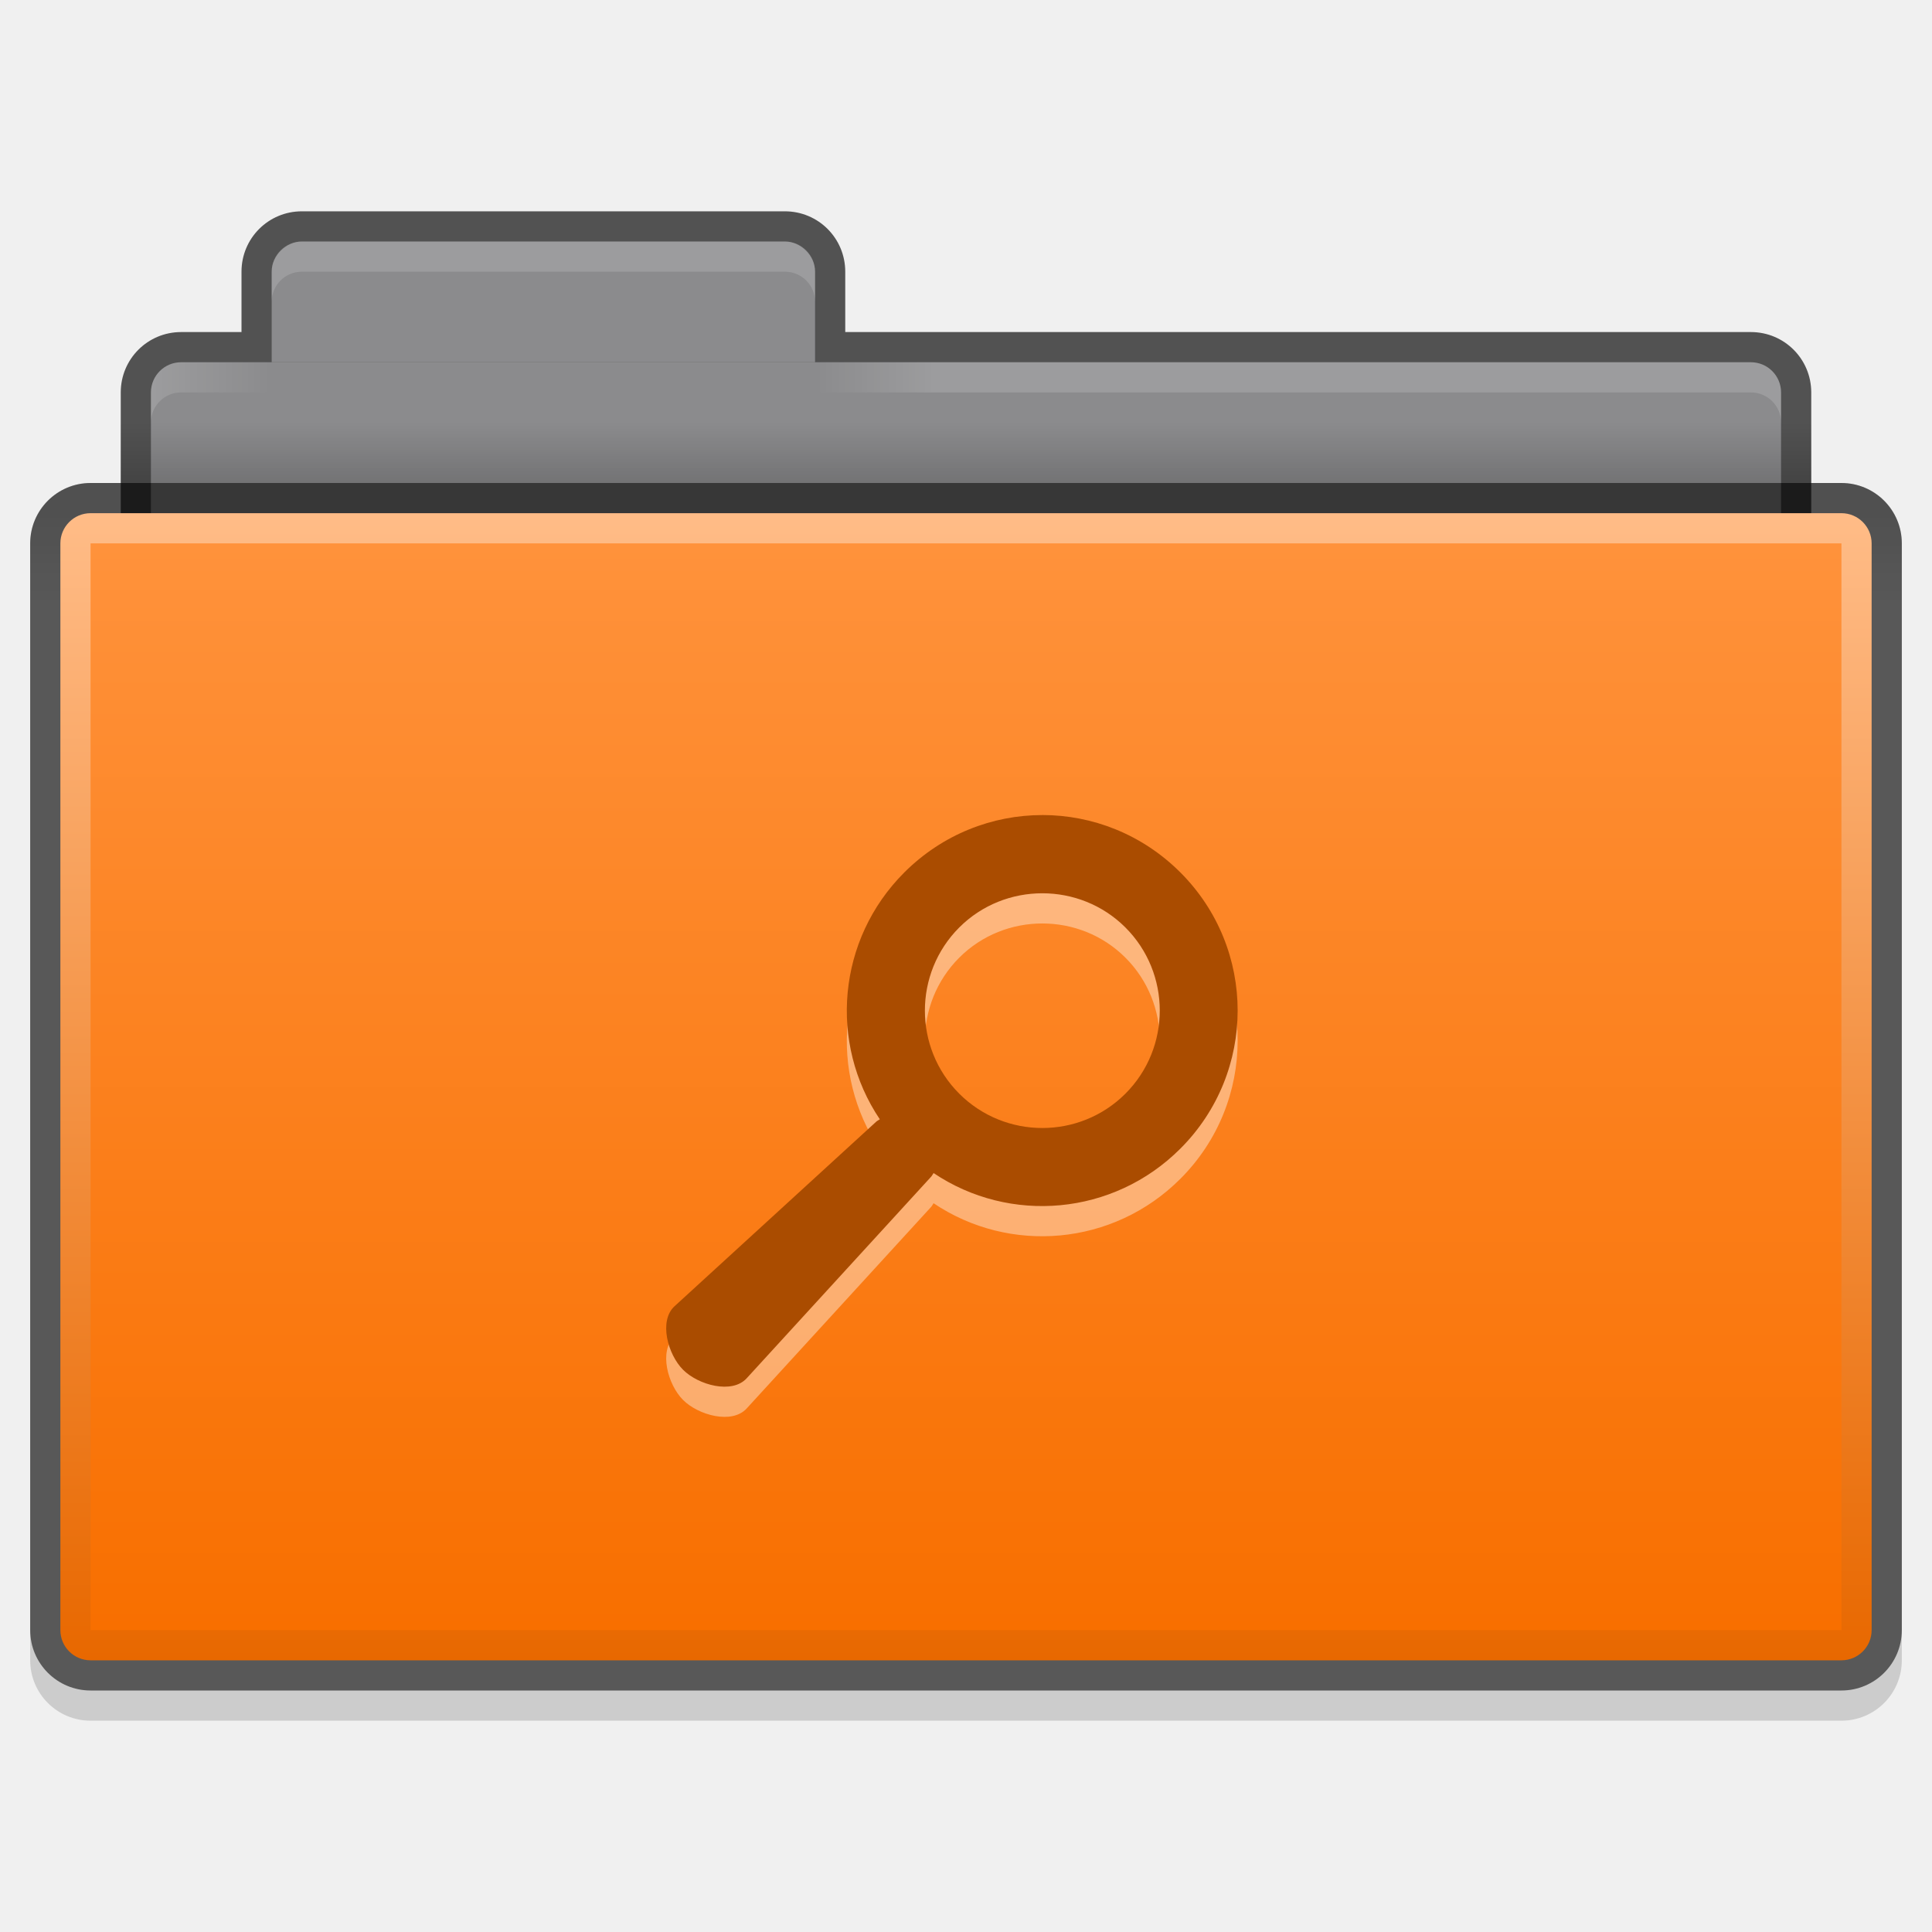
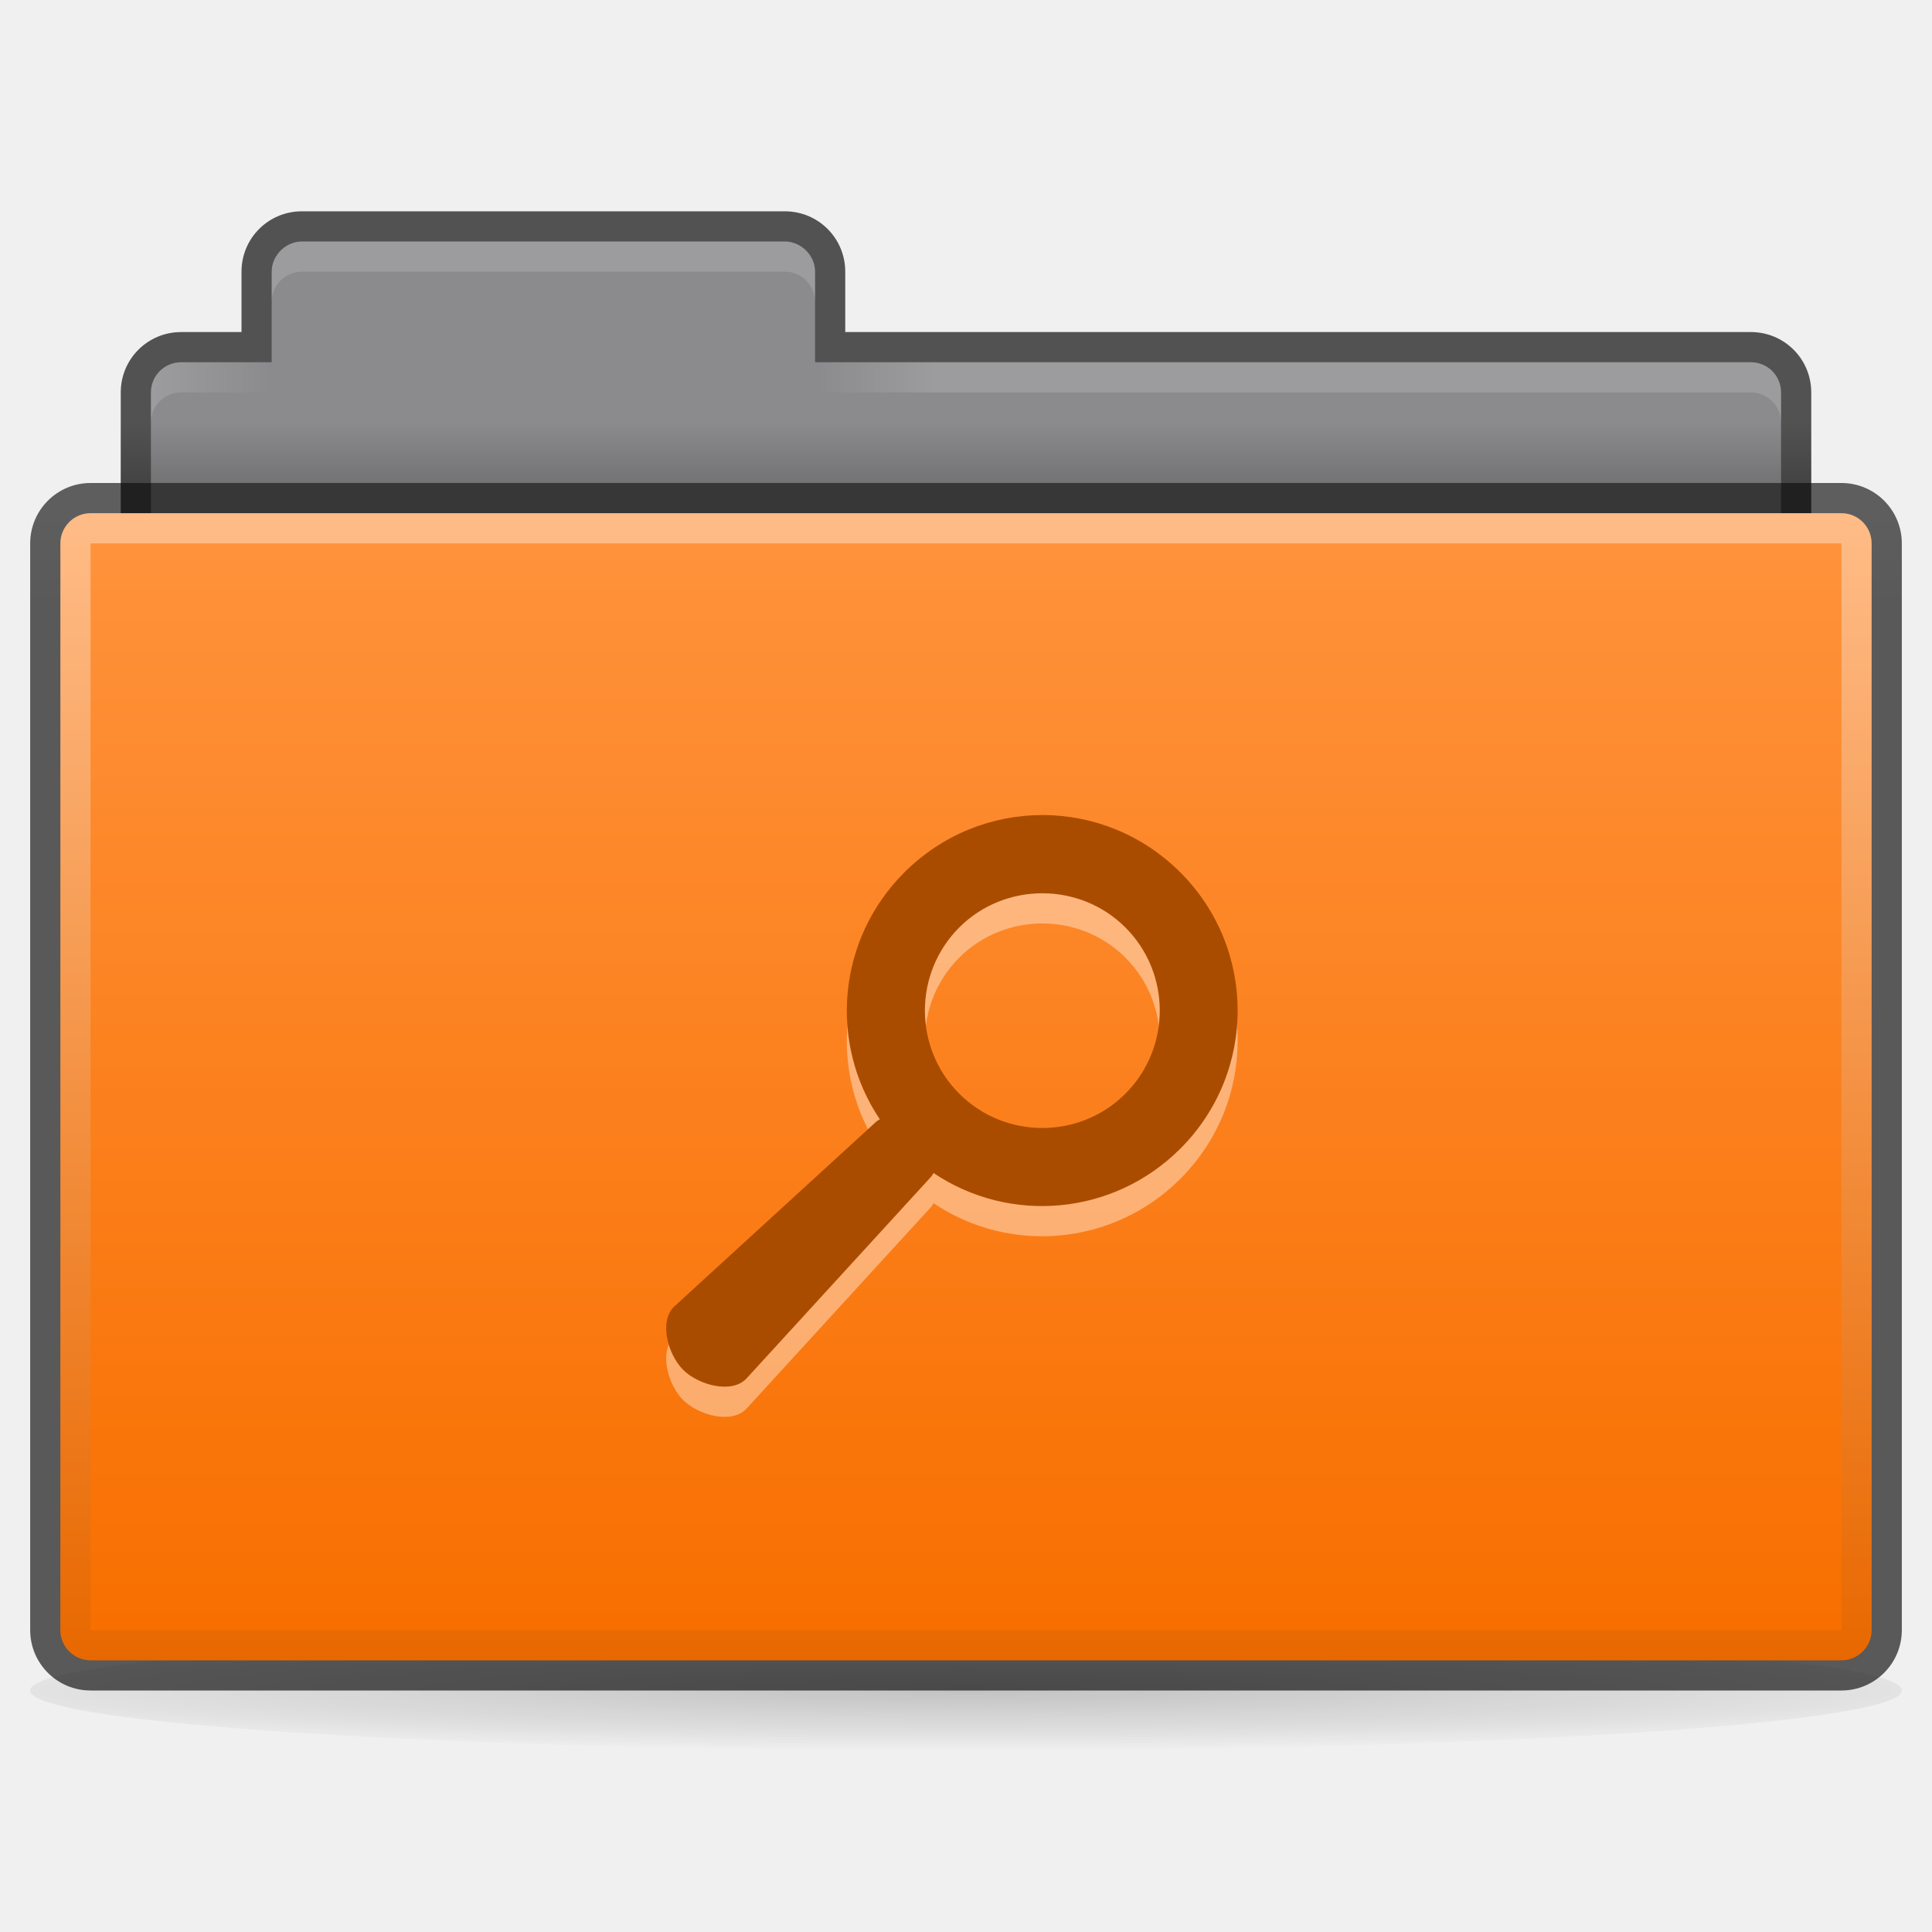
<svg xmlns="http://www.w3.org/2000/svg" xmlns:xlink="http://www.w3.org/1999/xlink" id="svg2" version="1.1" width="64" height="64">
  <defs id="defs6">
-     <linearGradient id="linearGradient4270">
-       <stop id="stop4272" offset="0" style="stop-color:#000000;stop-opacity:0.608" />
-       <stop id="stop4274" offset="1" style="stop-color:#000000;stop-opacity:0.569" />
+     <linearGradient id="linearGradient4281">
+       <stop style="stop-color:#000000;stop-opacity:0.608" offset="0" id="stop4283" />
+       <stop style="stop-color:#000000;stop-opacity:0.627" offset="1" id="stop4285" />
    </linearGradient>
    <linearGradient id="linearGradient3930">
      <stop style="stop-color:#ffffff;stop-opacity:1;" offset="0" id="stop3932" />
      <stop style="stop-color:#ffffff;stop-opacity:0;" offset="1" id="stop3934" />
    </linearGradient>
    <linearGradient id="linearGradient3829">
      <stop style="stop-color:#000000;stop-opacity:1;" offset="0" id="stop3831" />
      <stop style="stop-color:#000000;stop-opacity:0;" offset="1" id="stop3833" />
    </linearGradient>
    <linearGradient xlink:href="#linearGradient3927-9" id="linearGradient3933" x1="25" y1="16" x2="25" y2="39" gradientUnits="userSpaceOnUse" gradientTransform="matrix(1.567568,0,0,1.565217,-4.837838,-24.04348)" />
    <linearGradient xlink:href="#linearGradient3789" id="linearGradient3965" x1="25" y1="27" x2="25" y2="52" gradientUnits="userSpaceOnUse" gradientTransform="matrix(1.538461,0,0,1.52,-8.769231,-41.04)" />
-     <linearGradient xlink:href="#linearGradient4270" id="linearGradient3794" x1="23.5" y1="10.775" x2="23.5" y2="13.1" gradientUnits="userSpaceOnUse" gradientTransform="matrix(1.377778,0,0,1.290323,-0.3777775,-13.90323)" />
+     <linearGradient xlink:href="#linearGradient4281" id="linearGradient3794" x1="23.5" y1="10.775" x2="23.5" y2="13.1" gradientUnits="userSpaceOnUse" gradientTransform="matrix(1.377778,0,0,1.290323,-0.3777775,-13.90323)" />
    <linearGradient xlink:href="#linearGradient3829" id="linearGradient3835" x1="22" y1="11" x2="22" y2="9" gradientUnits="userSpaceOnUse" gradientTransform="matrix(1.4,0,0,1,-1.6,-12)" />
    <linearGradient xlink:href="#linearGradient3930" id="linearGradient3936" x1="5" y1="-4" x2="9" y2="-4" gradientUnits="userSpaceOnUse" />
    <linearGradient id="linearGradient3930-4">
      <stop style="stop-color:#ffffff;stop-opacity:1;" offset="0" id="stop3932-3" />
      <stop style="stop-color:#ffffff;stop-opacity:0;" offset="1" id="stop3934-8" />
    </linearGradient>
    <linearGradient gradientTransform="matrix(-1,0,0,1,64,5.0000001e-8)" y2="-4" x2="37" y1="-4" x1="33" gradientUnits="userSpaceOnUse" id="linearGradient3953" xlink:href="#linearGradient3930-4" />
    <linearGradient id="linearGradient3789">
      <stop style="stop-color:#ffbc87;stop-opacity:1;" offset="0" id="stop3791" />
      <stop style="stop-color:#e86800;stop-opacity:1;" offset="1" id="stop3793" />
    </linearGradient>
    <linearGradient id="linearGradient3927-9">
      <stop id="stop3929-2" offset="0" style="stop-color:#ff923b;stop-opacity:1;" />
      <stop id="stop3931-3" offset="1" style="stop-color:#f86f00;stop-opacity:1;" />
    </linearGradient>
+     <linearGradient id="linearGradient3782">
+       <stop id="stop3784" offset="0" style="stop-color:#ffffff;stop-opacity:1;" />
+       <stop id="stop3786" offset="1" style="stop-color:#e4e5e7;stop-opacity:1;" />
+     </linearGradient>
+     <linearGradient id="linearGradient3927">
+       <stop style="stop-color:#f1f2f3;stop-opacity:1;" offset="0" id="stop3929" />
+       <stop style="stop-color:#e4e5e7;stop-opacity:1;" offset="1" id="stop3931" />
+     </linearGradient>
+     <radialGradient xlink:href="#linearGradient4303" id="radialGradient4309" cx="31" cy="52.6" fx="31" fy="52.6" r="31" gradientTransform="matrix(1.31573,0,0,0.06451598,-8.78764,35.60645)" gradientUnits="userSpaceOnUse" />
+     <linearGradient id="linearGradient4303">
+       <stop style="stop-color:#000000;stop-opacity:0.19" offset="0" id="stop4305" />
+       <stop id="stop4311" offset="0.744" style="stop-color:#000000;stop-opacity:0.059" />
+       <stop style="stop-color:#000000;stop-opacity:0;" offset="1" id="stop4307" />
+     </linearGradient>
  </defs>
  <g id="layer4" style="display:inline" transform="translate(0,16)">
    <g id="g4075" transform="translate(0,1)">
-       <rect ry="2" rx="2" y="-1" x="1" height="41" width="62" id="rect3915-0" style="opacity:0.15;fill:#000000;fill-opacity:1;stroke:#000000;stroke-width:0;stroke-miterlimit:4;stroke-opacity:1;stroke-dasharray:none;display:inline;" />
+       <ellipse id="path4293" style="display:inline;opacity:1;fill:url(#radialGradient4309);fill-opacity:1;stroke:none;stroke-width:1.2;stroke-linecap:butt;stroke-linejoin:miter;stroke-miterlimit:4;stroke-dasharray:none;stroke-dashoffset:0;stroke-opacity:1" ry="2" rx="31" cy="39" cx="32" />
      <path style="fill:#000000;fill-opacity:0.659;stroke:#000000;stroke-width:0;stroke-miterlimit:4;stroke-opacity:1;stroke-dasharray:none" d="M 10 7 C 8.892 7 8 7.892 8 9 L 8 11 L 6 11 C 4.892 11 4 11.892 4 13 L 4 23 C 4 24.108 4.892 25 6 25 L 58 25 C 59.108 25 60 24.108 60 23 L 60 13 C 60 11.892 59.108 11 58 11 L 28 11 L 28 9 C 28 7.892 27.108 7 26 7 L 10 7 z " transform="translate(0,-17)" id="rect3967" />
-       <rect ry="1" y="-5" x="5" height="12" width="54" id="rect3969" style="fill:#8b8b8d;fill-opacity:1;stroke:#000000;stroke-width:0;stroke-miterlimit:4;stroke-opacity:1;stroke-dasharray:none" />
-       <path style="fill:#8b8b8d;fill-opacity:1;stroke:#000000;stroke-width:0;stroke-miterlimit:4;stroke-opacity:1" d="m 10,-9 16,0 c 0.513,0 1,0.451 1,1 l 0,3 0,0 -18,0 0,0 0,-3 c 0,-0.54 0.48,-1 1,-1 z" id="rect3945" />
+       <path style="fill:#8b8b8d;fill-opacity:1;stroke:#000000;stroke-width:0;stroke-miterlimit:4;stroke-opacity:1;stroke-dasharray:none" d="M 10 8 C 9.48 8 9 8.46 9 9 L 9 12 L 6 12 C 5.446 12 5 12.446 5 13 L 5 23 C 5 23.554 5.446 24 6 24 L 58 24 C 58.554 24 59 23.554 59 23 L 59 13 C 59 12.446 58.554 12 58 12 L 27 12 L 27 9 C 27 8.451 26.513 8 26 8 L 10 8 z " transform="translate(0,-17)" id="rect3969" />
      <rect ry="2" rx="2" y="-1" x="1" height="40" width="62" id="rect3915" style="fill:url(#linearGradient3794);fill-opacity:1.0;stroke:#000000;stroke-width:0;stroke-miterlimit:4;stroke-opacity:1;stroke-dasharray:none" />
      <rect ry="1" y="0" x="2" height="38" width="60" id="rect3957" style="fill:url(#linearGradient3965);fill-opacity:1.0;stroke:#000000;stroke-width:0;stroke-miterlimit:4;stroke-opacity:1;stroke-dasharray:none" rx="1" />
      <rect ry="0" rx="0" y="1" x="3" height="36" width="58" id="rect3925" style="fill:url(#linearGradient3933);fill-opacity:1.0;stroke:#000000;stroke-width:0;stroke-miterlimit:4;stroke-opacity:1;stroke-dasharray:none" />
      <rect style="opacity:0.173;fill:url(#linearGradient3835);fill-opacity:1;stroke:#102b68;stroke-width:0;stroke-linecap:butt;stroke-linejoin:miter;stroke-miterlimit:4;stroke-opacity:1;stroke-dasharray:none;stroke-dashoffset:0" id="rect3827" width="56" height="2" x="4" y="-3" ry="0" />
      <path style="opacity:0.15;fill:#ffffff;fill-opacity:1;stroke:#767779;stroke-width:0;stroke-linecap:butt;stroke-linejoin:miter;stroke-miterlimit:4;stroke-opacity:1;stroke-dasharray:none;stroke-dashoffset:0" d="m 10,-9 c -0.554,0 -1,0.446 -1,1 l 0,1 c 0,-0.554 0.446,-1 1,-1 l 16,0 c 0.554,0 1,0.446 1,1 l 0,-1 c 0,-0.554 -0.446,-1 -1,-1 l -16,0 z" id="rect3891" />
      <path style="opacity:0.15;fill:url(#linearGradient3936);fill-opacity:1;stroke:#767779;stroke-width:0;stroke-linecap:butt;stroke-linejoin:miter;stroke-miterlimit:4;stroke-opacity:1;stroke-dasharray:none;stroke-dashoffset:0;display:inline" d="m 6,-5 c -0.554,0 -1,0.446 -1,1 l 0,1 c 0,-0.554 0.446,-1 1,-1 l 3,0 0,-1 z" id="rect3891-8" />
      <path style="opacity:0.15;fill:url(#linearGradient3953);fill-opacity:1;stroke:#767779;stroke-width:0;stroke-linecap:butt;stroke-linejoin:miter;stroke-miterlimit:4;stroke-opacity:1;stroke-dasharray:none;stroke-dashoffset:0;display:inline" d="m 58,-5 c 0.554,0 1,0.446 1,1 l 0,1 c 0,-0.554 -0.446,-1 -1,-1 l -31,0 0,-1 z" id="rect3891-8-7" />
      <path id="path3820-71-3" d="m 34.529,11 c -1.657,0 -3.309,0.638 -4.574,1.902 -2.227,2.227 -2.503,5.658 -0.81,8.176 -0.039,0.029 -0.085,0.047 -0.121,0.081 l -6.679,6.112 c -0.529,0.485 -0.224,1.597 0.283,2.105 0.507,0.507 1.62,0.812 2.105,0.283 l 6.112,-6.679 c 0.034,-0.037 0.052,-0.083 0.081,-0.121 2.518,1.694 5.95,1.417 8.176,-0.81 2.529,-2.529 2.529,-6.619 0,-9.148 -1.265,-1.265 -2.916,-1.902 -4.574,-1.902 z m 0,2.591 c 0.994,0 1.994,0.375 2.752,1.133 1.517,1.517 1.517,3.987 0,5.505 -1.517,1.517 -3.987,1.517 -5.505,0 -1.517,-1.517 -1.517,-3.987 0,-5.505 0.759,-0.759 1.758,-1.133 2.752,-1.133 z" style="display:inline;fill:#ffffff;fill-opacity:1;stroke:#474f56;stroke-width:0;stroke-linecap:butt;stroke-linejoin:miter;stroke-miterlimit:4;stroke-dasharray:none;stroke-dashoffset:0;stroke-opacity:1;opacity:0.4" />
      <path id="path3820-71" d="m 34.529,10 c -1.657,0 -3.309,0.638 -4.574,1.902 -2.227,2.227 -2.503,5.658 -0.81,8.176 -0.039,0.029 -0.085,0.047 -0.121,0.081 l -6.679,6.112 c -0.529,0.485 -0.224,1.597 0.283,2.105 0.507,0.507 1.62,0.812 2.105,0.283 l 6.112,-6.679 c 0.034,-0.037 0.052,-0.083 0.081,-0.121 2.518,1.694 5.95,1.417 8.176,-0.81 2.529,-2.529 2.529,-6.619 0,-9.148 -1.265,-1.265 -2.916,-1.902 -4.574,-1.902 z m 0,2.591 c 0.994,0 1.994,0.375 2.752,1.133 1.517,1.517 1.517,3.987 0,5.505 -1.517,1.517 -3.987,1.517 -5.505,0 -1.517,-1.517 -1.517,-3.987 0,-5.505 0.759,-0.759 1.758,-1.133 2.752,-1.133 z" style="display:inline;fill:#aa4c00;fill-opacity:1;stroke:#474f56;stroke-width:0;stroke-linecap:butt;stroke-linejoin:miter;stroke-miterlimit:4;stroke-dasharray:none;stroke-dashoffset:0;stroke-opacity:1" />
    </g>
  </g>
</svg>
